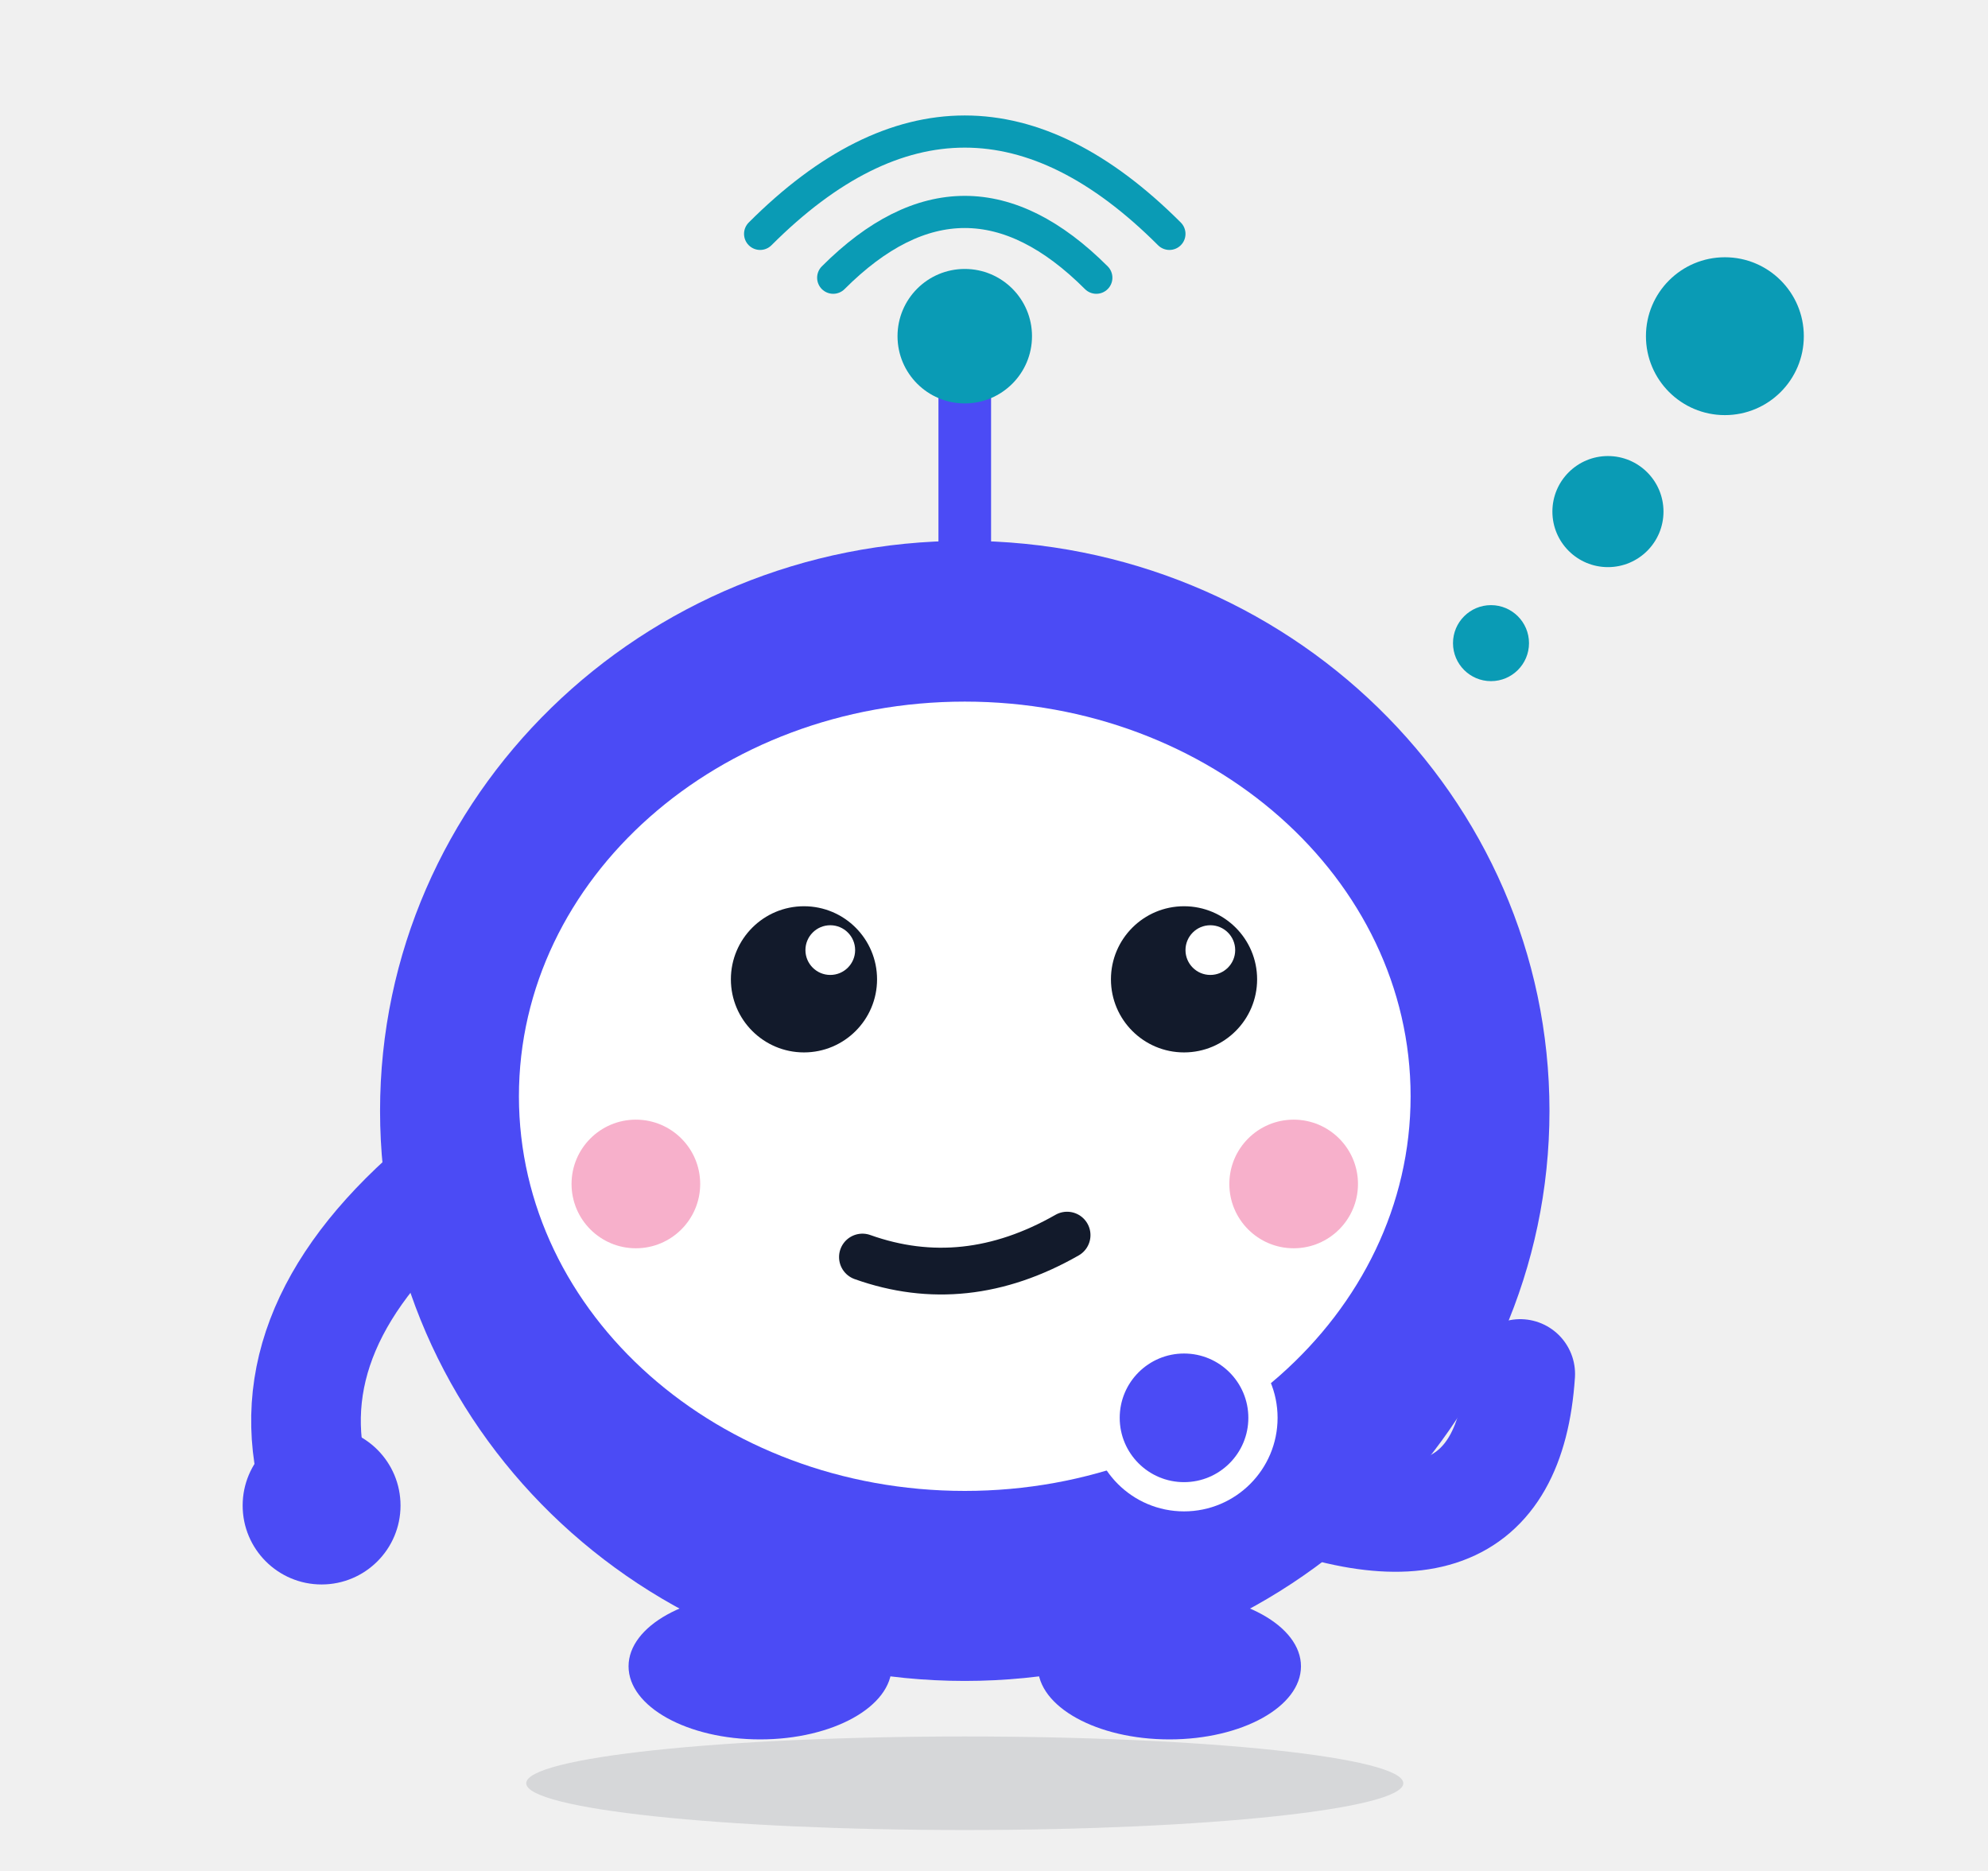
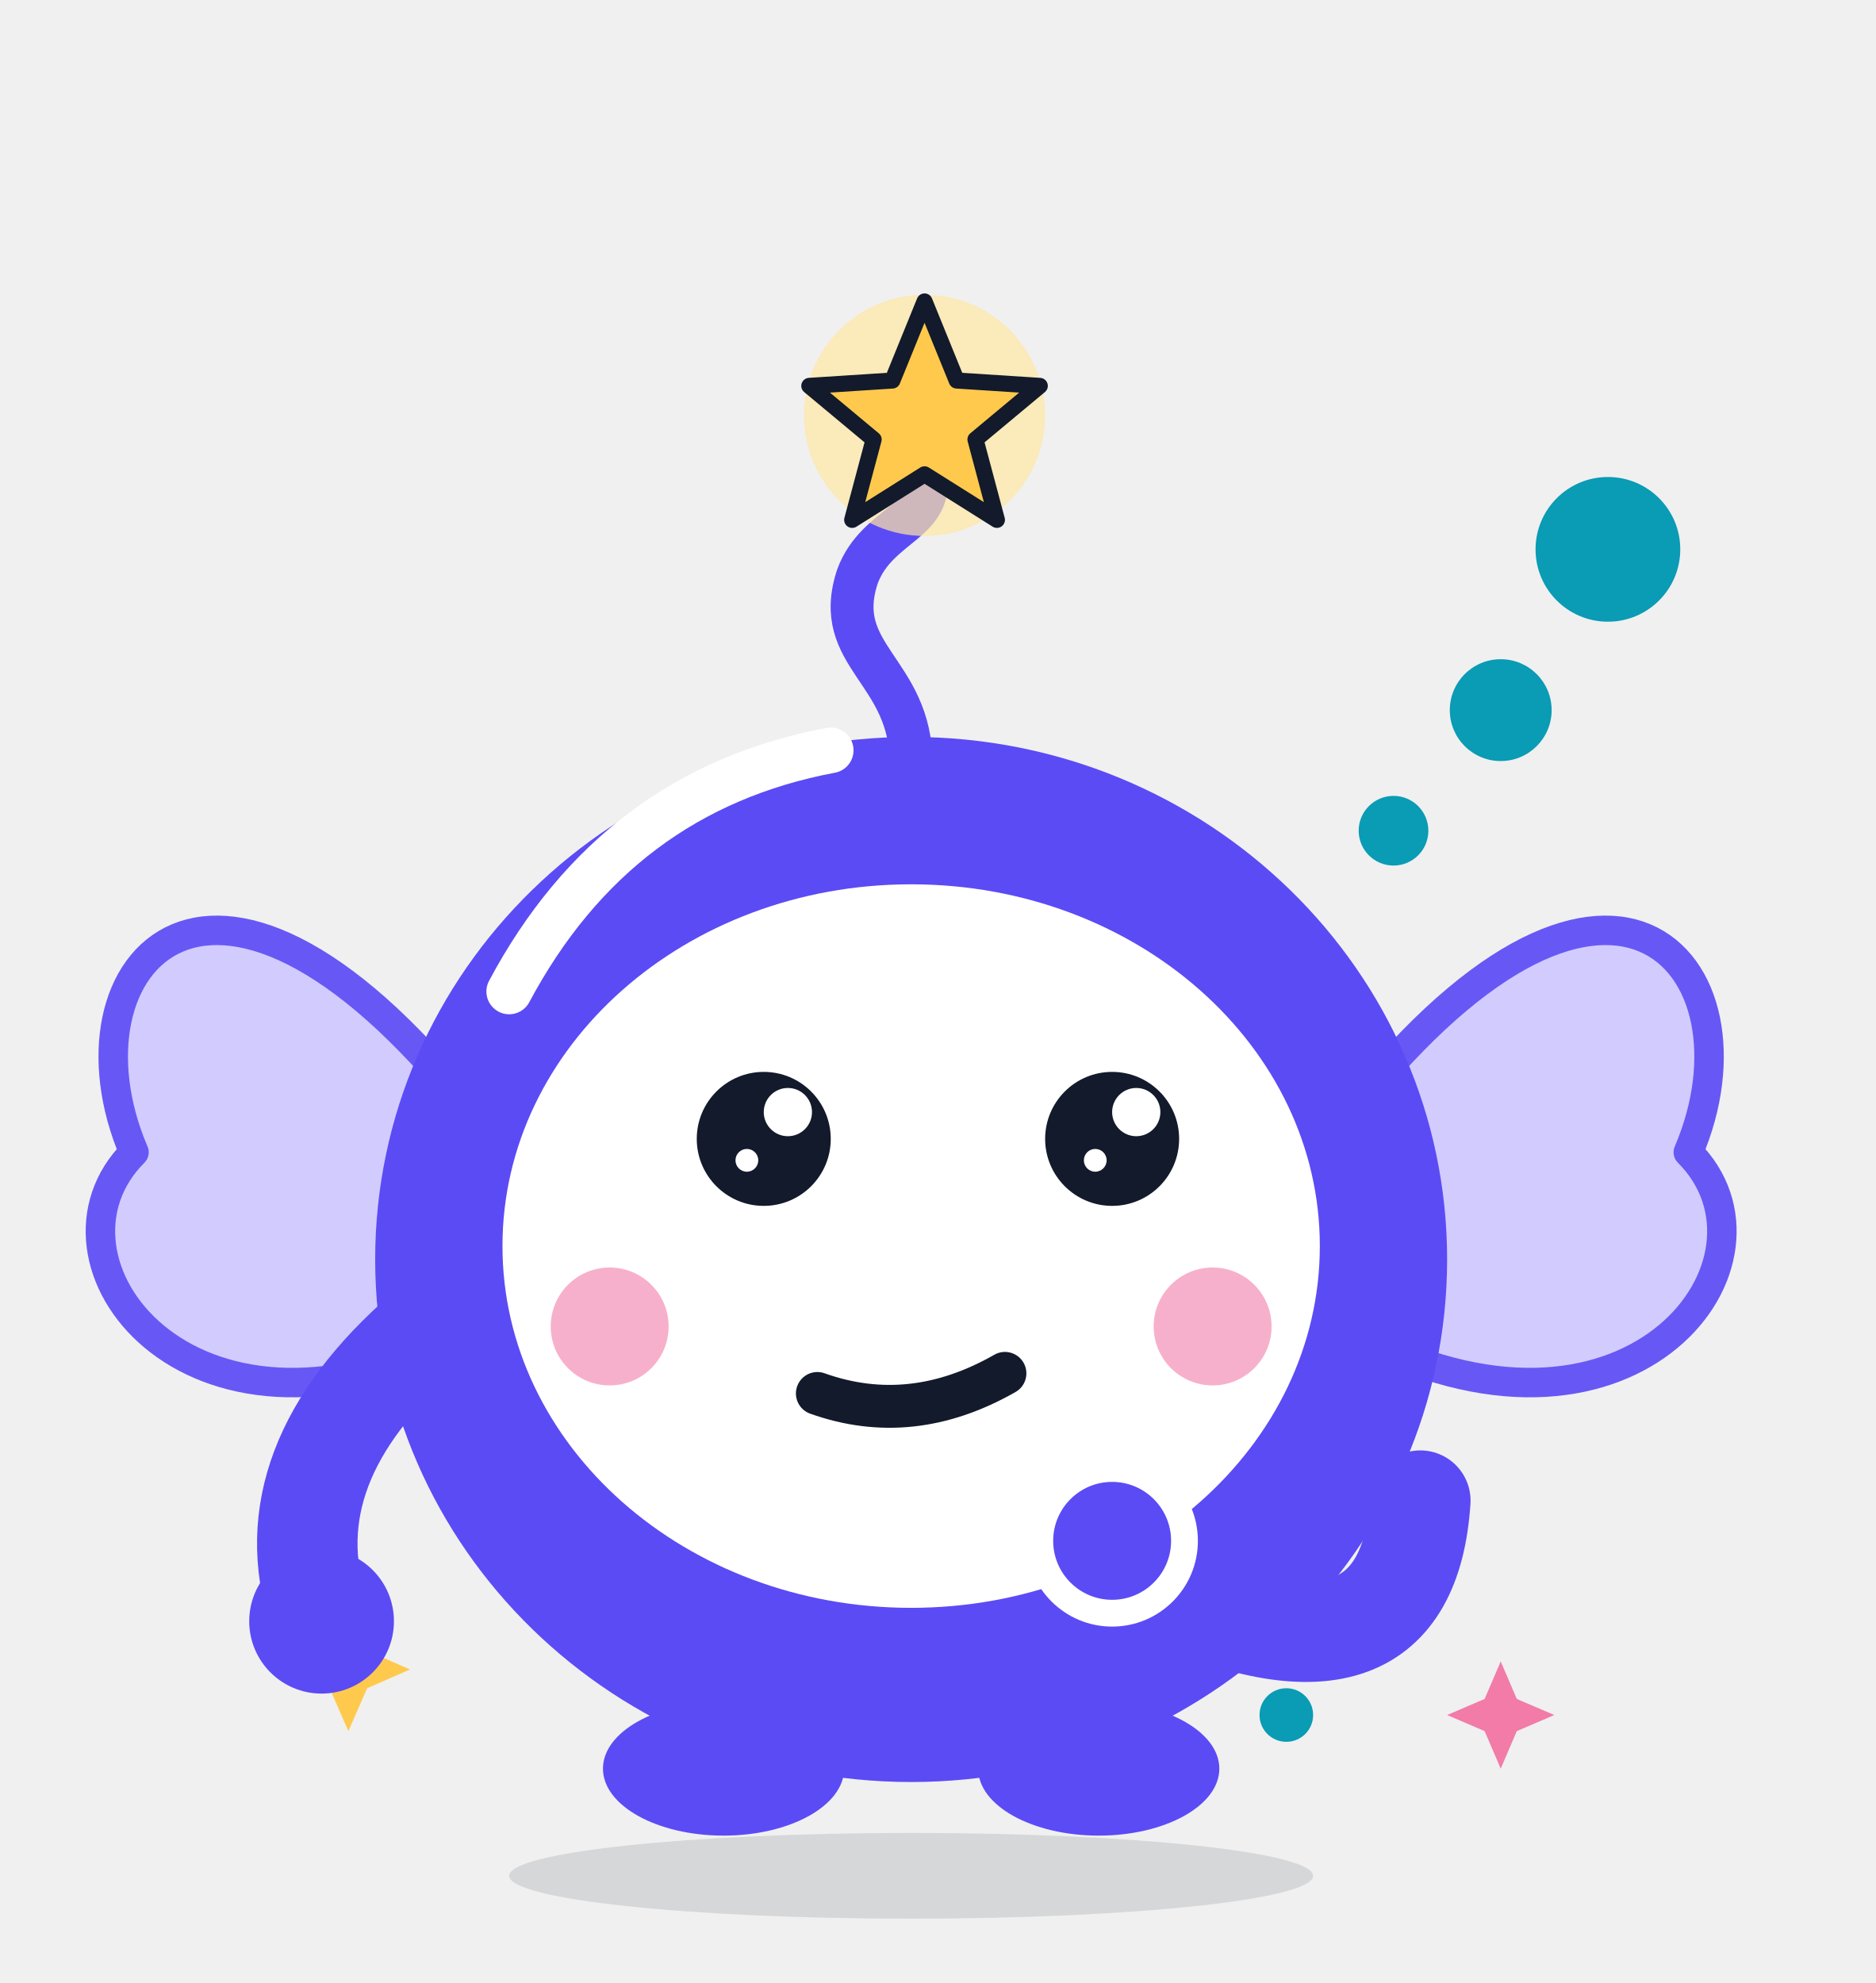
- <svg xmlns="http://www.w3.org/2000/svg" viewBox="-6 -10 136 128" width="272" height="256" role="img" aria-labelledby="t">
-   <style>.rd-all{transform-box:fill-box;transform-origin:50% 100%;animation:rd-float 2.4s ease-in-out infinite}
+ <svg xmlns="http://www.w3.org/2000/svg" viewBox="-8 -28 140 148" width="280" height="296" role="img" aria-labelledby="t">
+   <style>.rd-wingL{transform-box:fill-box;transform-origin:100% 70%;animation:rd-flapL .38s ease-in-out infinite alternate}
+ .rd-wingR{transform-box:fill-box;transform-origin:0% 70%;animation:rd-flapR .38s ease-in-out infinite alternate}
+ .rd-star{transform-box:fill-box;transform-origin:center;animation:rd-star 2.2s ease-in-out infinite}
+ .rd-dust{transform-box:fill-box;transform-origin:center;animation:rd-dust 3s ease-in infinite}.rd-dust.b{animation-delay:1s}.rd-dust.c{animation-delay:2s}
+ .rd-shine{animation:rd-shine 3s ease-in-out infinite}
+ .rd-all{transform-box:fill-box;transform-origin:50% 100%;animation:rd-float 2.4s ease-in-out infinite}
.rd-look{animation:rd-look 5s ease-in-out infinite}
.rd-swing{transform-box:fill-box;transform-origin:100% 0%;animation:rd-swing 1.6s ease-in-out infinite alternate}
.rd-tip{transform-box:fill-box;transform-origin:center;animation:rd-tip 1.2s ease-in-out infinite alternate}
.rd-cheek{animation:rd-cheek 2.4s ease-in-out infinite}
- .rd-look,.rd-eyes,.rd-mouth-t,.rd-wave,.rd-bulb,.rd-ping,.rd-spark,.rd-dot,.rd-drop,.rd-sym,.rd-armL,.rd-armR,.rd-q{transform-box:fill-box;transform-origin:center}
+ .rd-dust,.rd-look,.rd-eyes,.rd-mouth-t,.rd-wave,.rd-bulb,.rd-ping,.rd-spark,.rd-dot,.rd-drop,.rd-sym,.rd-armL,.rd-armR,.rd-q{transform-box:fill-box;transform-origin:center}
.rd-eyes{animation:rd-blink 3.2s infinite}
.rd-ping{animation:rd-ping 2.4s ease-out infinite;transform-origin:50% 100%}
.rd-ping.b{animation-delay:.5s}
.rd-wave{transform-origin:0% 100%;animation:rd-wave .55s ease-in-out infinite alternate}
.rd-mouth-t{animation:rd-talk .24s ease-in-out infinite alternate}
.rd-snd{animation:rd-fade 1s ease-in-out infinite}.rd-snd.b{animation-delay:.3s}
.rd-bulb{animation:rd-pop 1.4s ease-in-out infinite alternate}
.rd-dot{animation:rd-fade 1.6s ease-in-out infinite}.rd-dot.b{animation-delay:.25s}.rd-dot.c{animation-delay:.5s}
.rd-spark{animation:rd-twinkle 1.1s ease-in-out infinite alternate}.rd-spark.b{animation-delay:.35s}.rd-spark.c{animation-delay:.7s}
.rd-jump{animation:rd-jump .5s cubic-bezier(.3,0,.5,1) infinite alternate}
.rd-drop{animation:rd-drop 1.8s ease-in infinite}
.rd-sym{animation:rd-bob 1.8s ease-in-out infinite alternate}.rd-sym.b{animation-delay:.4s}.rd-sym.c{animation-delay:.8s}
.rd-q{animation:rd-tilt 1.6s ease-in-out infinite alternate}
.rd-point{transform-box:fill-box;transform-origin:0% 100%;animation:rd-point .8s ease-in-out infinite alternate}
.rd-fist{transform-box:fill-box;transform-origin:100% 100%;animation:rd-fist .5s ease-in-out infinite alternate}
@keyframes rd-float{0%,100%{transform:translateY(0) rotate(0deg) scale(1,1)}25%{transform:translateY(-5px) rotate(-2.5deg) scale(.98,1.03)}50%{transform:translateY(-7px) rotate(0deg) scale(1,1)}75%{transform:translateY(-5px) rotate(2.5deg) scale(.98,1.03)}}
+ @keyframes rd-flapL{from{transform:rotate(8deg) scaleX(1)}to{transform:rotate(-14deg) scaleX(.72)}}
+ @keyframes rd-flapR{from{transform:rotate(-8deg) scaleX(1)}to{transform:rotate(14deg) scaleX(.72)}}
+ @keyframes rd-star{0%,100%{transform:rotate(0deg) scale(1)}50%{transform:rotate(72deg) scale(1.22)}}
+ @keyframes rd-dust{0%{transform:translateY(8px) scale(.3);opacity:0}20%{opacity:1}100%{transform:translateY(-26px) scale(1) rotate(90deg);opacity:0}}
+ @keyframes rd-shine{0%,100%{opacity:.35}50%{opacity:.75}}
@keyframes rd-look{0%,30%,100%{transform:translateX(0)}38%,55%{transform:translateX(-2.5px)}63%,80%{transform:translateX(2.5px)}}
@keyframes rd-swing{from{transform:rotate(-12deg)}to{transform:rotate(10deg)}}
@keyframes rd-tip{from{transform:scale(.85)}to{transform:scale(1.25)}}
@keyframes rd-cheek{0%,100%{opacity:.35}50%{opacity:.75}}
@keyframes rd-blink{0%,93%,100%{transform:scaleY(1)}96.5%{transform:scaleY(.08)}}
@keyframes rd-ping{0%{opacity:.9;transform:scale(.5)}100%{opacity:0;transform:scale(1.25)}}
@keyframes rd-wave{from{transform:rotate(-18deg)}to{transform:rotate(24deg)}}
@keyframes rd-talk{from{transform:scaleY(.3)}to{transform:scaleY(1.4)}}
@keyframes rd-fade{0%,100%{opacity:.15}50%{opacity:1}}
@keyframes rd-pop{from{transform:scale(.8) rotate(-6deg)}to{transform:scale(1.2) rotate(6deg)}}
@keyframes rd-twinkle{from{transform:scale(.4) rotate(0deg);opacity:.3}to{transform:scale(1.1) rotate(25deg);opacity:1}}
@keyframes rd-jump{from{transform:translateY(0) scale(1.04,.96)}to{transform:translateY(-12px) scale(.97,1.04)}}
@keyframes rd-drop{0%{transform:translateY(-3px);opacity:0}25%{opacity:1}100%{transform:translateY(9px);opacity:0}}
@keyframes rd-bob{from{transform:translateY(4px) rotate(-8deg)}to{transform:translateY(-5px) rotate(8deg)}}
@keyframes rd-tilt{from{transform:rotate(-14deg) translateY(2px)}to{transform:rotate(14deg) translateY(-3px)}}
@keyframes rd-point{from{transform:rotate(4deg)}to{transform:rotate(-16deg)}}
@keyframes rd-fist{from{transform:rotate(-6deg)}to{transform:rotate(16deg)}}
@media (prefers-reduced-motion:reduce){.rd-all,.rd-all *{animation:none!important}}</style>
  <ellipse cx="60" cy="112" rx="30" ry="3.2" fill="#121A2B" opacity=".12" />
  <g class="rd-all">
    <g>
-       <path d="M60 28 V15" stroke="#4B4BF5" stroke-width="3.6" stroke-linecap="round" />
-       <path class="rd-ping" d="M51 9 Q60 0 69 9" fill="none" stroke="#0A9BB5" stroke-width="2.2" stroke-linecap="round" />
-       <path class="rd-ping b" d="M46 6 Q60 -8 74 6" fill="none" stroke="#0A9BB5" stroke-width="2.2" stroke-linecap="round" />
-       <circle class="rd-tip" cx="60" cy="13" r="4.6" fill="#0A9BB5" />
-       <ellipse cx="46" cy="104" rx="9" ry="5" fill="#4B4BF5" />
-       <ellipse cx="74" cy="104" rx="9" ry="5" fill="#4B4BF5" />
+       <path class="rd-wingL" d="M28 56 C8 30 -4 44 2 58 C-6 66 6 82 26 72 Z" fill="#CFC8FF" stroke="#5B4BF5" stroke-width="2.2" stroke-linejoin="round" opacity=".92" />
+       <path class="rd-wingR" d="M92 56 C112 30 124 44 118 58 C126 66 114 82 94 72 Z" fill="#CFC8FF" stroke="#5B4BF5" stroke-width="2.2" stroke-linejoin="round" opacity=".92" />
+       <path d="M60 29 C60 22 54 21 56 15 C57.5 11 62 11 61 7" fill="none" stroke="#5B4BF5" stroke-width="3.2" stroke-linecap="round" />
+       <circle class="rd-ping" cx="61" cy="3" r="9" fill="#FFE7A3" opacity=".7" />
+       <path class="rd-star" d="M61 -5.5 L63.4 0.4 L69.6 0.8 L64.8 4.8 L66.4 10.8 L61 7.4 L55.6 10.8 L57.2 4.8 L52.4 0.8 L58.6 0.4 Z" fill="#FFC94D" stroke="#121A2B" stroke-width="1.2" stroke-linejoin="round" />
+       <path class="rd-dust" d="M18 92 l1.4 3.2 l3.2 1.4 l-3.2 1.4 l-1.4 3.2 l-1.4 -3.2 l-3.2 -1.4 l3.2 -1.4 z" fill="#FFC94D" />
+       <path class="rd-dust b" d="M104 96 l1.2 2.8 l2.8 1.2 l-2.8 1.2 l-1.2 2.8 l-1.2 -2.8 l-2.8 -1.2 l2.8 -1.2 z" fill="#F27BA8" />
+       <circle class="rd-dust c" cx="88" cy="100" r="2" fill="#0A9BB5" />
+       <ellipse cx="46" cy="104" rx="9" ry="5" fill="#5B4BF5" />
+       <ellipse cx="74" cy="104" rx="9" ry="5" fill="#5B4BF5" />
      <g class="rd-swing">
-         <path d="M23 72 Q12 82 16 93" fill="none" stroke="#4B4BF5" stroke-width="7.5" stroke-linecap="round" />
-         <circle cx="16" cy="93" r="5.4" fill="#4B4BF5" />
+         <path d="M23 72 Q12 82 16 93" fill="none" stroke="#5B4BF5" stroke-width="7.5" stroke-linecap="round" />
+         <circle cx="16" cy="93" r="5.4" fill="#5B4BF5" />
      </g>
-       <ellipse cx="60" cy="66" rx="40" ry="39" fill="#4B4BF5" />
+       <ellipse cx="60" cy="66" rx="40" ry="39" fill="#5B4BF5" />
+       <path class="rd-shine" d="M30 46 Q38 31 54 28" fill="none" stroke="#FFFFFF" stroke-width="3.4" stroke-linecap="round" />
      <ellipse cx="60" cy="65" rx="30.5" ry="27" fill="#FFFFFF" />
      <g class="rd-cheek">
        <circle cx="37.5" cy="71" r="4.4" fill="#F27BA8" opacity=".6" />
        <circle cx="82.5" cy="71" r="4.4" fill="#F27BA8" opacity=".6" />
      </g>
      <g class="rd-look">
        <g class="rd-eyes">
          <circle cx="49" cy="57" r="5" fill="#121A2B" />
-           <circle cx="50.8" cy="55" r="1.7" fill="#FFFFFF" />
+           <circle cx="50.8" cy="55" r="1.8" fill="#FFFFFF" />
+           <circle cx="47.74" cy="58.6" r="0.85" fill="#FFFFFF" />
          <circle cx="75" cy="57" r="5" fill="#121A2B" />
-           <circle cx="76.8" cy="55" r="1.7" fill="#FFFFFF" />
+           <circle cx="76.8" cy="55" r="1.8" fill="#FFFFFF" />
+           <circle cx="73.74" cy="58.6" r="0.85" fill="#FFFFFF" />
        </g>
      </g>
      <path d="M53 76 Q60 78.5 67 74.5" fill="none" stroke="#121A2B" stroke-width="3.2" stroke-linecap="round" />
      <g>
-         <path d="M98 84 Q97 99 79 91" fill="none" stroke="#4B4BF5" stroke-width="7.5" stroke-linecap="round" />
-         <circle cx="75" cy="87" r="5.4" fill="#4B4BF5" stroke="#FFFFFF" stroke-width="2" />
+         <path d="M98 84 Q97 99 79 91" fill="none" stroke="#5B4BF5" stroke-width="7.5" stroke-linecap="round" />
+         <circle cx="75" cy="87" r="5.4" fill="#5B4BF5" stroke="#FFFFFF" stroke-width="2" />
      </g>
      <circle class="rd-dot" cx="96" cy="34" r="2.6" fill="#0A9BB5" />
      <circle class="rd-dot b" cx="104" cy="25" r="3.8" fill="#0A9BB5" />
      <circle class="rd-dot c" cx="112" cy="13" r="5.4" fill="#0A9BB5" />
    </g>
  </g>
</svg>
